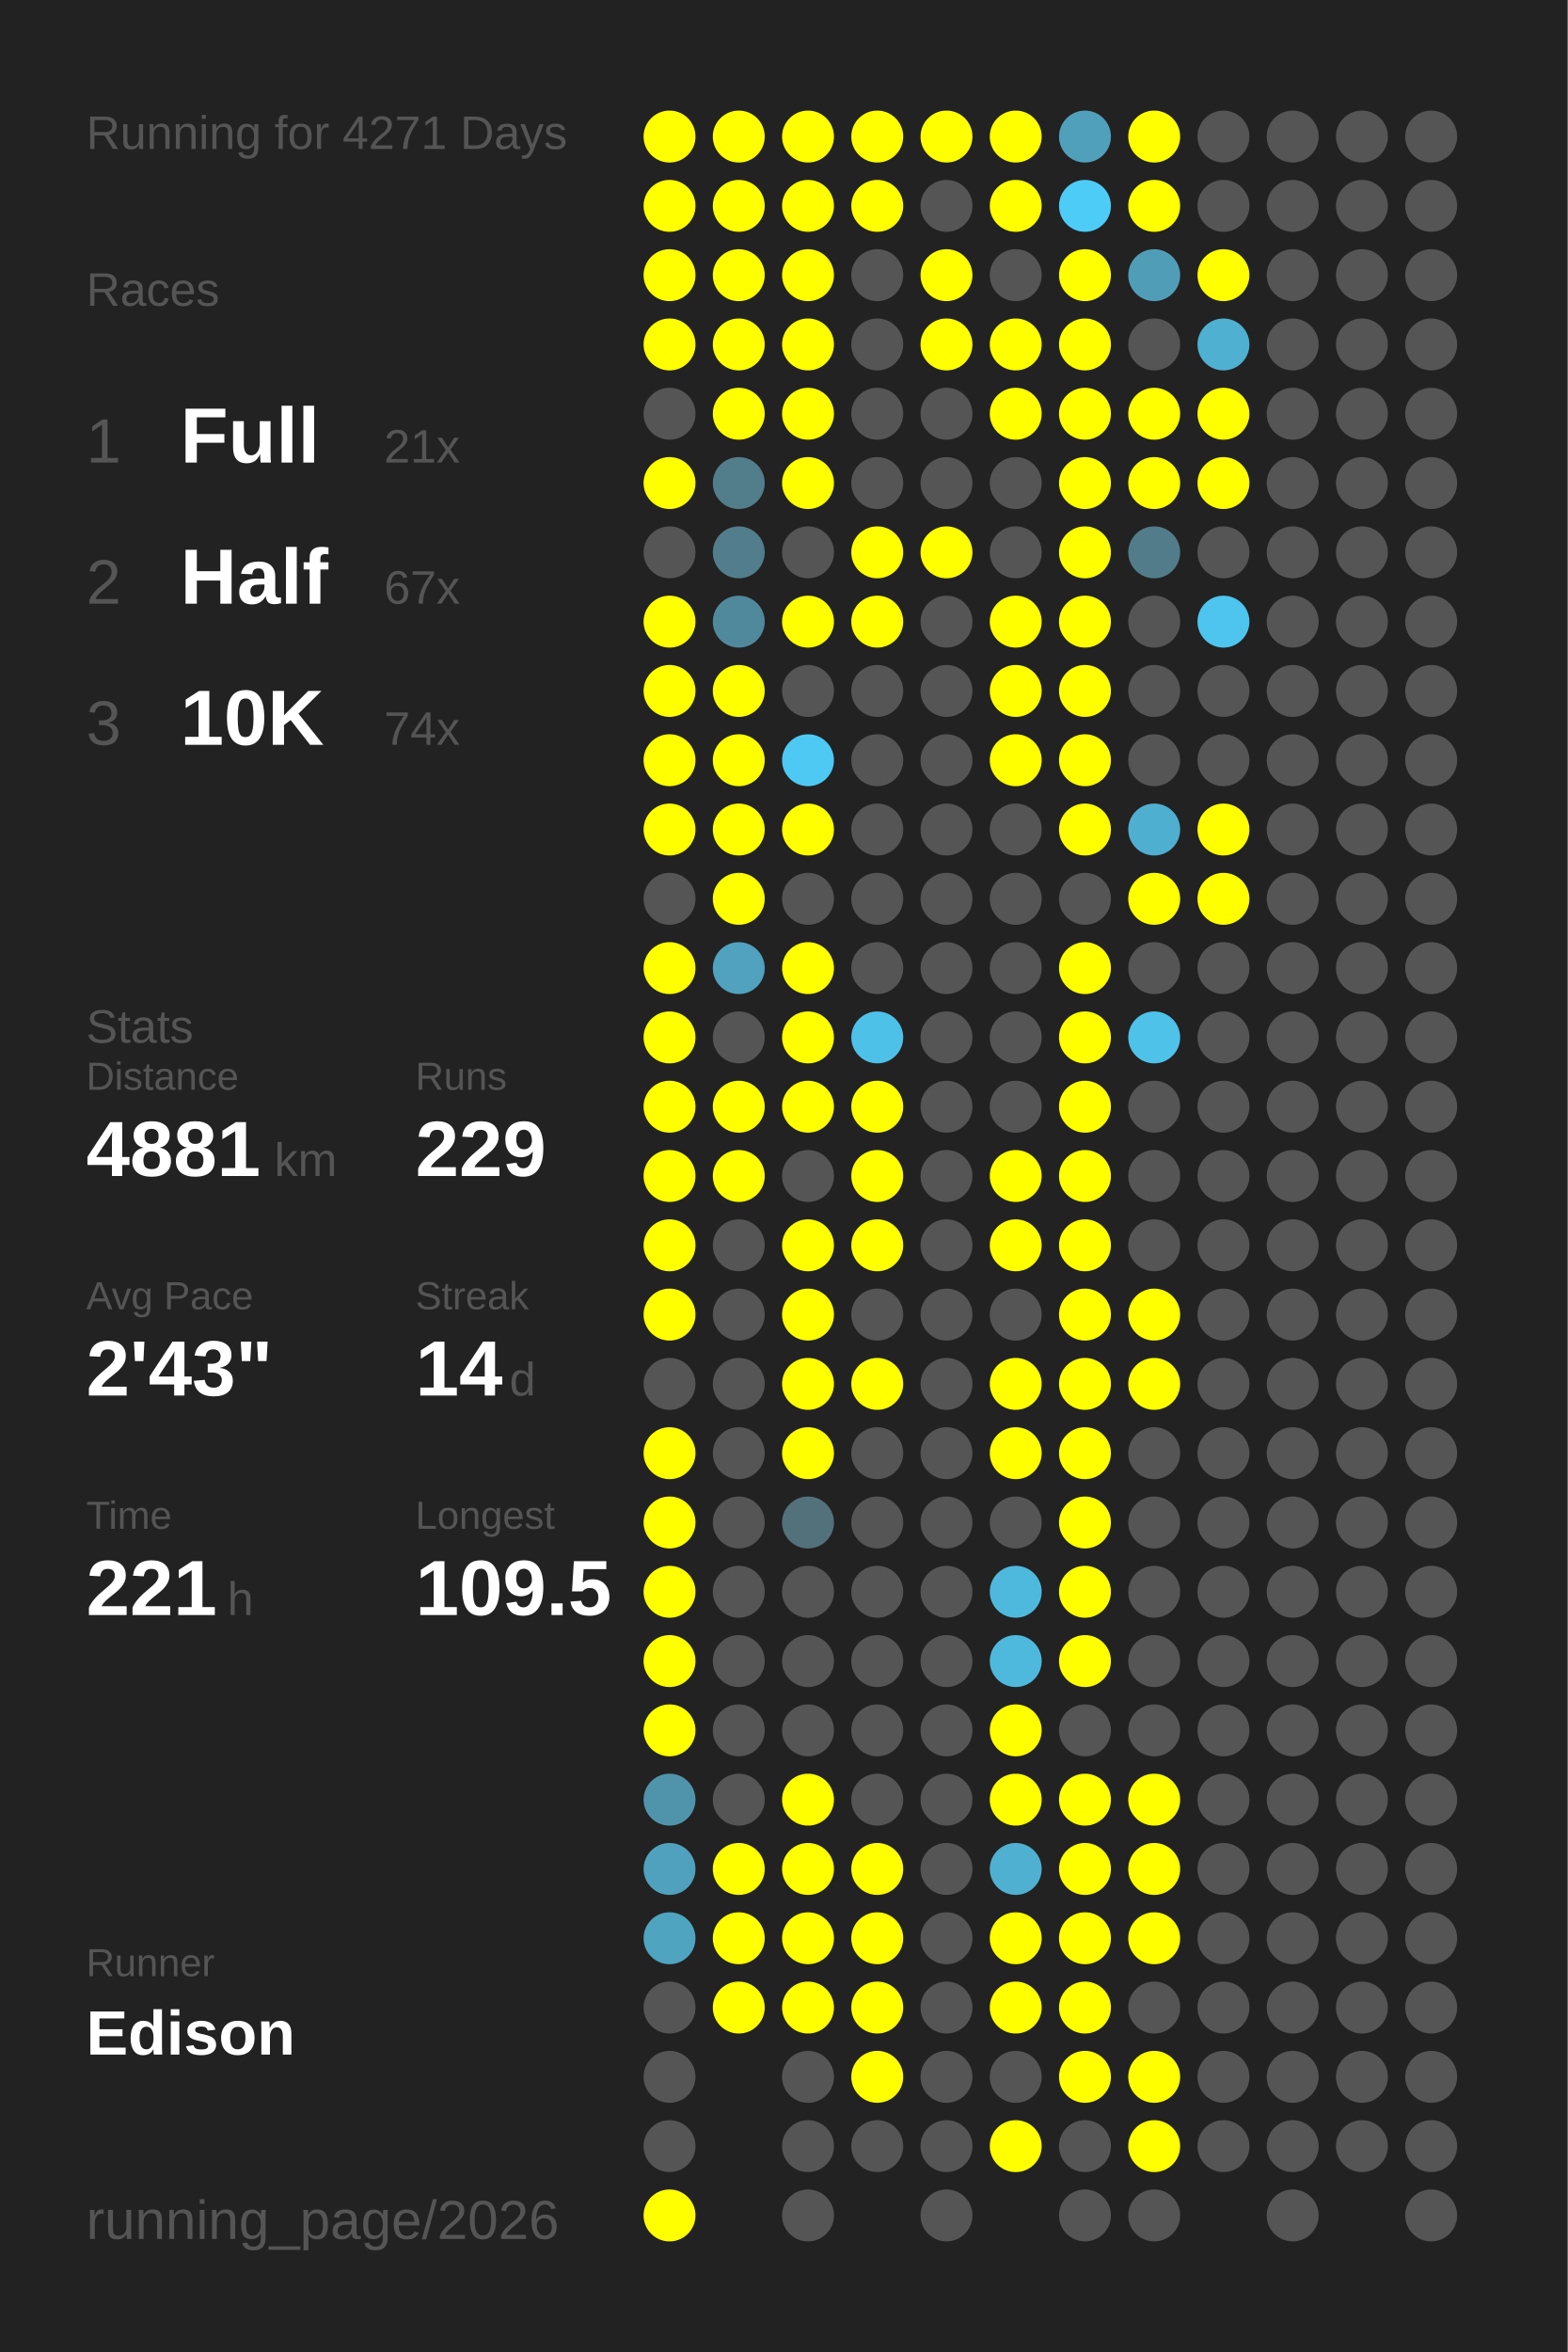
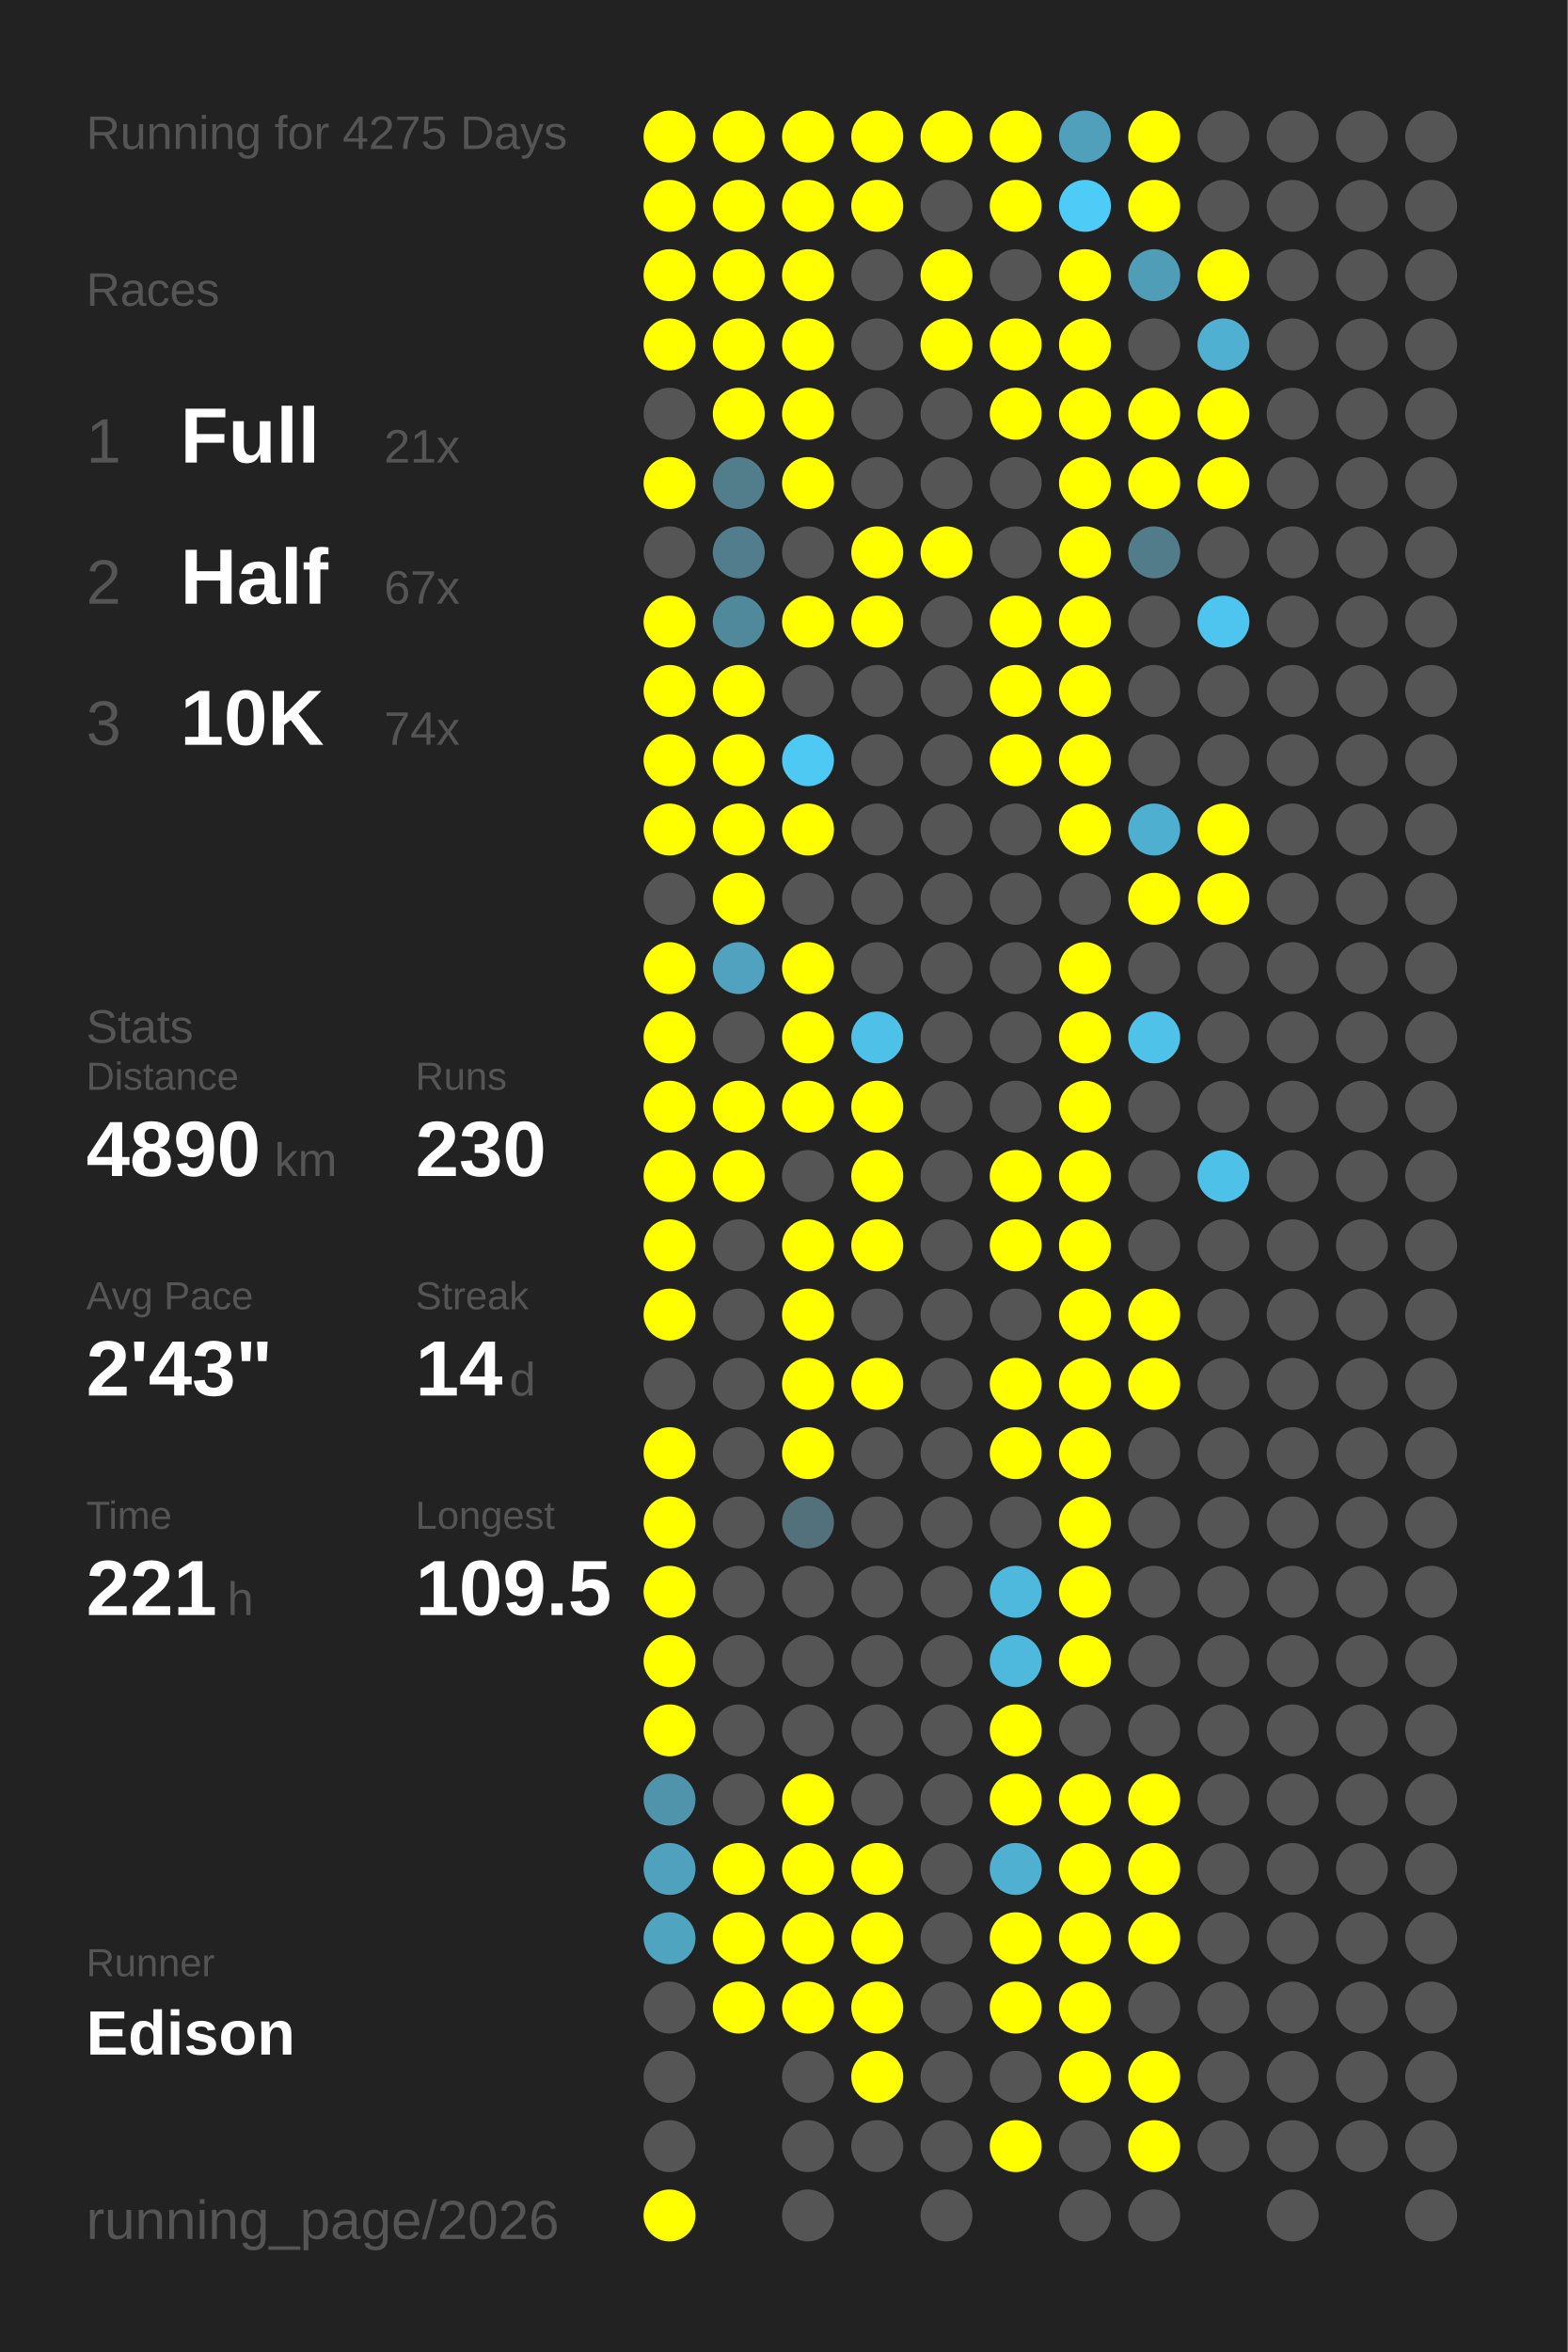
<svg xmlns="http://www.w3.org/2000/svg" baseProfile="full" height="300mm" version="1.1" viewBox="0,0,200,300" width="200mm">
  <defs />
  <rect fill="#222222" height="300" width="200" x="0" y="0" />
-   <text fill="#555555" style="font-size:6px; font-family:Arial;" x="11" y="19">Running for 4271 Days</text>
+   <text fill="#555555" style="font-size:6px; font-family:Arial;" x="11" y="19">Running for 4275 Days</text>
  <text fill="#555555" style="font-size:6px; font-family:Arial;" x="11" y="39">Races</text>
  <text fill="#555555" style="font-size:8px; font-family:Arial;" x="11" y="59">1</text>
  <text fill="#FFFFFF" style="font-size:10px; font-family:Arial; font-weight:bold;" x="23" y="59">Full</text>
  <text fill="#555555" style="font-size:6px; font-family:Arial;" x="49" y="59">21x</text>
  <text fill="#555555" style="font-size:8px; font-family:Arial;" x="11" y="77">2</text>
  <text fill="#FFFFFF" style="font-size:10px; font-family:Arial; font-weight:bold;" x="23" y="77">Half</text>
  <text fill="#555555" style="font-size:6px; font-family:Arial;" x="49" y="77">67x</text>
  <text fill="#555555" style="font-size:8px; font-family:Arial;" x="11" y="95">3</text>
  <text fill="#FFFFFF" style="font-size:10px; font-family:Arial; font-weight:bold;" x="23" y="95">10K</text>
  <text fill="#555555" style="font-size:6px; font-family:Arial;" x="49" y="95">74x</text>
  <text fill="#555555" style="font-size:6px; font-family:Arial;" x="11" y="133">Stats</text>
  <text fill="#555555" style="font-size:5px; font-family:Arial;" x="11" y="139">Distance</text>
-   <text fill="#FFFFFF" style="font-size:10px; font-family:Arial; font-weight:bold;" x="11" y="150">4881</text>
+   <text fill="#FFFFFF" style="font-size:10px; font-family:Arial; font-weight:bold;" x="11" y="150">4890</text>
  <text fill="#555555" style="font-size:6px; font-family:Arial;" x="35" y="150">km</text>
  <text fill="#555555" style="font-size:5px; font-family:Arial;" x="53" y="139">Runs</text>
-   <text fill="#FFFFFF" style="font-size:10px; font-family:Arial; font-weight:bold;" x="53" y="150">229</text>
+   <text fill="#FFFFFF" style="font-size:10px; font-family:Arial; font-weight:bold;" x="53" y="150">230</text>
  <text fill="#555555" style="font-size:5px; font-family:Arial;" x="11" y="167">Avg Pace</text>
  <text fill="#FFFFFF" style="font-size:10px; font-family:Arial; font-weight:bold;" x="11" y="178">2'43"</text>
  <text fill="#555555" style="font-size:5px; font-family:Arial;" x="53" y="167">Streak</text>
  <text fill="#FFFFFF" style="font-size:10px; font-family:Arial; font-weight:bold;" x="53" y="178">14</text>
  <text fill="#555555" style="font-size:6px; font-family:Arial;" x="65" y="178">d</text>
  <text fill="#555555" style="font-size:5px; font-family:Arial;" x="11" y="195">Time</text>
  <text fill="#FFFFFF" style="font-size:10px; font-family:Arial; font-weight:bold;" x="11" y="206">221</text>
  <text fill="#555555" style="font-size:6px; font-family:Arial;" x="29" y="206">h</text>
  <text fill="#555555" style="font-size:5px; font-family:Arial;" x="53" y="195">Longest</text>
  <text fill="#FFFFFF" style="font-size:10px; font-family:Arial; font-weight:bold;" x="53" y="206">109.5</text>
  <text fill="#555555" style="font-size:5px; font-family:Arial;" x="11" y="252.065">Runner</text>
  <text fill="#FFFFFF" style="font-size:8px; font-family:Arial; font-weight:bold;" x="11" y="262.065">Edison</text>
  <text fill="#555555" style="font-size:7px; font-family:Arial;" x="11" y="285.581">running_page/2026</text>
  <circle cx="85.417" cy="17.419" fill="#FFFF00" r="3.312" />
  <circle cx="85.417" cy="26.258" fill="#FFFF00" r="3.312" />
  <circle cx="85.417" cy="35.097" fill="#FFFF00" r="3.312" />
  <circle cx="85.417" cy="43.935" fill="#FFFF00" r="3.312" />
  <circle cx="85.417" cy="52.774" fill="#555555" r="3.312" />
  <circle cx="85.417" cy="61.613" fill="#FFFF00" r="3.312" />
  <circle cx="85.417" cy="70.452" fill="#555555" r="3.312" />
  <circle cx="85.417" cy="79.29" fill="#FFFF00" r="3.312" />
  <circle cx="85.417" cy="88.129" fill="#FFFF00" r="3.312" />
  <circle cx="85.417" cy="96.968" fill="#FFFF00" r="3.312" />
  <circle cx="85.417" cy="105.806" fill="#FFFF00" r="3.312" />
  <circle cx="85.417" cy="114.645" fill="#555555" r="3.312" />
  <circle cx="85.417" cy="123.484" fill="#FFFF00" r="3.312" />
  <circle cx="85.417" cy="132.323" fill="#FFFF00" r="3.312" />
  <circle cx="85.417" cy="141.161" fill="#FFFF00" r="3.312" />
  <circle cx="85.417" cy="150" fill="#FFFF00" r="3.312" />
  <circle cx="85.417" cy="158.839" fill="#FFFF00" r="3.312" />
  <circle cx="85.417" cy="167.677" fill="#FFFF00" r="3.312" />
  <circle cx="85.417" cy="176.516" fill="#555555" r="3.312" />
  <circle cx="85.417" cy="185.355" fill="#FFFF00" r="3.312" />
  <circle cx="85.417" cy="194.194" fill="#FFFF00" r="3.312" />
  <circle cx="85.417" cy="203.032" fill="#FFFF00" r="3.312" />
  <circle cx="85.417" cy="211.871" fill="#FFFF00" r="3.312" />
  <circle cx="85.417" cy="220.71" fill="#FFFF00" r="3.312" />
  <circle cx="85.417" cy="229.548" fill="#5094ab" r="3.312" />
  <circle cx="85.417" cy="238.387" fill="#50a1bd" r="3.312" />
  <circle cx="85.417" cy="247.226" fill="#4fa4c0" r="3.312" />
  <circle cx="85.417" cy="256.065" fill="#555555" r="3.312" />
  <circle cx="85.417" cy="264.903" fill="#555555" r="3.312" />
  <circle cx="85.417" cy="273.742" fill="#555555" r="3.312" />
  <circle cx="85.417" cy="282.581" fill="#FFFF00" r="3.312" />
  <circle cx="94.25" cy="17.419" fill="#FFFF00" r="3.312" />
  <circle cx="94.25" cy="26.258" fill="#FFFF00" r="3.312" />
  <circle cx="94.25" cy="35.097" fill="#FFFF00" r="3.312" />
  <circle cx="94.25" cy="43.935" fill="#FFFF00" r="3.312" />
  <circle cx="94.25" cy="52.774" fill="#FFFF00" r="3.312" />
  <circle cx="94.25" cy="61.613" fill="#527d8b" r="3.312" />
  <circle cx="94.25" cy="70.452" fill="#527d8c" r="3.312" />
  <circle cx="94.25" cy="79.29" fill="#51899c" r="3.312" />
  <circle cx="94.25" cy="88.129" fill="#FFFF00" r="3.312" />
  <circle cx="94.25" cy="96.968" fill="#FFFF00" r="3.312" />
  <circle cx="94.25" cy="105.806" fill="#FFFF00" r="3.312" />
  <circle cx="94.25" cy="114.645" fill="#FFFF00" r="3.312" />
  <circle cx="94.25" cy="123.484" fill="#50a2be" r="3.312" />
  <circle cx="94.25" cy="132.323" fill="#555555" r="3.312" />
  <circle cx="94.25" cy="141.161" fill="#FFFF00" r="3.312" />
  <circle cx="94.25" cy="150" fill="#FFFF00" r="3.312" />
  <circle cx="94.25" cy="158.839" fill="#555555" r="3.312" />
  <circle cx="94.25" cy="167.677" fill="#555555" r="3.312" />
  <circle cx="94.25" cy="176.516" fill="#555555" r="3.312" />
  <circle cx="94.25" cy="185.355" fill="#555555" r="3.312" />
  <circle cx="94.25" cy="194.194" fill="#555555" r="3.312" />
  <circle cx="94.25" cy="203.032" fill="#555555" r="3.312" />
  <circle cx="94.25" cy="211.871" fill="#555555" r="3.312" />
  <circle cx="94.25" cy="220.71" fill="#555555" r="3.312" />
  <circle cx="94.25" cy="229.548" fill="#555555" r="3.312" />
  <circle cx="94.25" cy="238.387" fill="#FFFF00" r="3.312" />
  <circle cx="94.25" cy="247.226" fill="#FFFF00" r="3.312" />
  <circle cx="94.25" cy="256.065" fill="#FFFF00" r="3.312" />
  <circle cx="103.083" cy="17.419" fill="#FFFF00" r="3.312" />
  <circle cx="103.083" cy="26.258" fill="#FFFF00" r="3.312" />
  <circle cx="103.083" cy="35.097" fill="#FFFF00" r="3.312" />
  <circle cx="103.083" cy="43.935" fill="#FFFF00" r="3.312" />
  <circle cx="103.083" cy="52.774" fill="#FFFF00" r="3.312" />
  <circle cx="103.083" cy="61.613" fill="#FFFF00" r="3.312" />
  <circle cx="103.083" cy="70.452" fill="#555555" r="3.312" />
  <circle cx="103.083" cy="79.29" fill="#FFFF00" r="3.312" />
  <circle cx="103.083" cy="88.129" fill="#555555" r="3.312" />
  <circle cx="103.083" cy="96.968" fill="#4dc9f3" r="3.312" />
  <circle cx="103.083" cy="105.806" fill="#FFFF00" r="3.312" />
  <circle cx="103.083" cy="114.645" fill="#555555" r="3.312" />
  <circle cx="103.083" cy="123.484" fill="#FFFF00" r="3.312" />
  <circle cx="103.083" cy="132.323" fill="#FFFF00" r="3.312" />
  <circle cx="103.083" cy="141.161" fill="#FFFF00" r="3.312" />
  <circle cx="103.083" cy="150" fill="#555555" r="3.312" />
  <circle cx="103.083" cy="158.839" fill="#FFFF00" r="3.312" />
  <circle cx="103.083" cy="167.677" fill="#FFFF00" r="3.312" />
  <circle cx="103.083" cy="176.516" fill="#FFFF00" r="3.312" />
  <circle cx="103.083" cy="185.355" fill="#FFFF00" r="3.312" />
  <circle cx="103.083" cy="194.194" fill="#53717b" r="3.312" />
  <circle cx="103.083" cy="203.032" fill="#555555" r="3.312" />
  <circle cx="103.083" cy="211.871" fill="#555555" r="3.312" />
  <circle cx="103.083" cy="220.71" fill="#555555" r="3.312" />
  <circle cx="103.083" cy="229.548" fill="#FFFF00" r="3.312" />
  <circle cx="103.083" cy="238.387" fill="#FFFF00" r="3.312" />
  <circle cx="103.083" cy="247.226" fill="#FFFF00" r="3.312" />
  <circle cx="103.083" cy="256.065" fill="#FFFF00" r="3.312" />
  <circle cx="103.083" cy="264.903" fill="#555555" r="3.312" />
  <circle cx="103.083" cy="273.742" fill="#555555" r="3.312" />
  <circle cx="103.083" cy="282.581" fill="#555555" r="3.312" />
  <circle cx="111.917" cy="17.419" fill="#FFFF00" r="3.312" />
  <circle cx="111.917" cy="26.258" fill="#FFFF00" r="3.312" />
  <circle cx="111.917" cy="35.097" fill="#555555" r="3.312" />
  <circle cx="111.917" cy="43.935" fill="#555555" r="3.312" />
  <circle cx="111.917" cy="52.774" fill="#555555" r="3.312" />
  <circle cx="111.917" cy="61.613" fill="#555555" r="3.312" />
  <circle cx="111.917" cy="70.452" fill="#FFFF00" r="3.312" />
  <circle cx="111.917" cy="79.29" fill="#FFFF00" r="3.312" />
  <circle cx="111.917" cy="88.129" fill="#555555" r="3.312" />
  <circle cx="111.917" cy="96.968" fill="#555555" r="3.312" />
  <circle cx="111.917" cy="105.806" fill="#555555" r="3.312" />
  <circle cx="111.917" cy="114.645" fill="#555555" r="3.312" />
  <circle cx="111.917" cy="123.484" fill="#555555" r="3.312" />
  <circle cx="111.917" cy="132.323" fill="#4ec1e8" r="3.312" />
  <circle cx="111.917" cy="141.161" fill="#FFFF00" r="3.312" />
  <circle cx="111.917" cy="150" fill="#FFFF00" r="3.312" />
  <circle cx="111.917" cy="158.839" fill="#FFFF00" r="3.312" />
  <circle cx="111.917" cy="167.677" fill="#555555" r="3.312" />
  <circle cx="111.917" cy="176.516" fill="#FFFF00" r="3.312" />
  <circle cx="111.917" cy="185.355" fill="#555555" r="3.312" />
  <circle cx="111.917" cy="194.194" fill="#555555" r="3.312" />
  <circle cx="111.917" cy="203.032" fill="#555555" r="3.312" />
  <circle cx="111.917" cy="211.871" fill="#555555" r="3.312" />
  <circle cx="111.917" cy="220.71" fill="#555555" r="3.312" />
  <circle cx="111.917" cy="229.548" fill="#555555" r="3.312" />
  <circle cx="111.917" cy="238.387" fill="#FFFF00" r="3.312" />
  <circle cx="111.917" cy="247.226" fill="#FFFF00" r="3.312" />
  <circle cx="111.917" cy="256.065" fill="#FFFF00" r="3.312" />
  <circle cx="111.917" cy="264.903" fill="#FFFF00" r="3.312" />
  <circle cx="111.917" cy="273.742" fill="#555555" r="3.312" />
  <circle cx="120.75" cy="17.419" fill="#FFFF00" r="3.312" />
  <circle cx="120.75" cy="26.258" fill="#555555" r="3.312" />
  <circle cx="120.75" cy="35.097" fill="#FFFF00" r="3.312" />
  <circle cx="120.75" cy="43.935" fill="#FFFF00" r="3.312" />
  <circle cx="120.75" cy="52.774" fill="#555555" r="3.312" />
  <circle cx="120.75" cy="61.613" fill="#555555" r="3.312" />
  <circle cx="120.75" cy="70.452" fill="#FFFF00" r="3.312" />
  <circle cx="120.75" cy="79.29" fill="#555555" r="3.312" />
  <circle cx="120.75" cy="88.129" fill="#555555" r="3.312" />
  <circle cx="120.75" cy="96.968" fill="#555555" r="3.312" />
  <circle cx="120.75" cy="105.806" fill="#555555" r="3.312" />
  <circle cx="120.75" cy="114.645" fill="#555555" r="3.312" />
  <circle cx="120.75" cy="123.484" fill="#555555" r="3.312" />
  <circle cx="120.75" cy="132.323" fill="#555555" r="3.312" />
  <circle cx="120.75" cy="141.161" fill="#555555" r="3.312" />
  <circle cx="120.75" cy="150" fill="#555555" r="3.312" />
  <circle cx="120.75" cy="158.839" fill="#555555" r="3.312" />
  <circle cx="120.75" cy="167.677" fill="#555555" r="3.312" />
  <circle cx="120.75" cy="176.516" fill="#555555" r="3.312" />
  <circle cx="120.75" cy="185.355" fill="#555555" r="3.312" />
  <circle cx="120.75" cy="194.194" fill="#555555" r="3.312" />
  <circle cx="120.75" cy="203.032" fill="#555555" r="3.312" />
  <circle cx="120.75" cy="211.871" fill="#555555" r="3.312" />
  <circle cx="120.75" cy="220.71" fill="#555555" r="3.312" />
  <circle cx="120.75" cy="229.548" fill="#555555" r="3.312" />
  <circle cx="120.75" cy="238.387" fill="#555555" r="3.312" />
  <circle cx="120.75" cy="247.226" fill="#555555" r="3.312" />
  <circle cx="120.75" cy="256.065" fill="#555555" r="3.312" />
  <circle cx="120.75" cy="264.903" fill="#555555" r="3.312" />
  <circle cx="120.75" cy="273.742" fill="#555555" r="3.312" />
  <circle cx="120.75" cy="282.581" fill="#555555" r="3.312" />
  <circle cx="129.583" cy="17.419" fill="#FFFF00" r="3.312" />
  <circle cx="129.583" cy="26.258" fill="#FFFF00" r="3.312" />
  <circle cx="129.583" cy="35.097" fill="#555555" r="3.312" />
  <circle cx="129.583" cy="43.935" fill="#FFFF00" r="3.312" />
  <circle cx="129.583" cy="52.774" fill="#FFFF00" r="3.312" />
  <circle cx="129.583" cy="61.613" fill="#555555" r="3.312" />
  <circle cx="129.583" cy="70.452" fill="#555555" r="3.312" />
  <circle cx="129.583" cy="79.29" fill="#FFFF00" r="3.312" />
  <circle cx="129.583" cy="88.129" fill="#FFFF00" r="3.312" />
  <circle cx="129.583" cy="96.968" fill="#FFFF00" r="3.312" />
  <circle cx="129.583" cy="105.806" fill="#555555" r="3.312" />
  <circle cx="129.583" cy="114.645" fill="#555555" r="3.312" />
  <circle cx="129.583" cy="123.484" fill="#555555" r="3.312" />
  <circle cx="129.583" cy="132.323" fill="#555555" r="3.312" />
  <circle cx="129.583" cy="141.161" fill="#555555" r="3.312" />
  <circle cx="129.583" cy="150" fill="#FFFF00" r="3.312" />
  <circle cx="129.583" cy="158.839" fill="#FFFF00" r="3.312" />
  <circle cx="129.583" cy="167.677" fill="#555555" r="3.312" />
  <circle cx="129.583" cy="176.516" fill="#FFFF00" r="3.312" />
  <circle cx="129.583" cy="185.355" fill="#FFFF00" r="3.312" />
  <circle cx="129.583" cy="194.194" fill="#555555" r="3.312" />
  <circle cx="129.583" cy="203.032" fill="#4eb9dd" r="3.312" />
  <circle cx="129.583" cy="211.871" fill="#4eb9dd" r="3.312" />
  <circle cx="129.583" cy="220.71" fill="#FFFF00" r="3.312" />
  <circle cx="129.583" cy="229.548" fill="#FFFF00" r="3.312" />
  <circle cx="129.583" cy="238.387" fill="#4fb0d1" r="3.312" />
  <circle cx="129.583" cy="247.226" fill="#FFFF00" r="3.312" />
  <circle cx="129.583" cy="256.065" fill="#FFFF00" r="3.312" />
  <circle cx="129.583" cy="264.903" fill="#555555" r="3.312" />
  <circle cx="129.583" cy="273.742" fill="#FFFF00" r="3.312" />
  <circle cx="138.417" cy="17.419" fill="#50a0bb" r="3.312" />
  <circle cx="138.417" cy="26.258" fill="#4dccf7" r="3.312" />
  <circle cx="138.417" cy="35.097" fill="#FFFF00" r="3.312" />
  <circle cx="138.417" cy="43.935" fill="#FFFF00" r="3.312" />
  <circle cx="138.417" cy="52.774" fill="#FFFF00" r="3.312" />
  <circle cx="138.417" cy="61.613" fill="#FFFF00" r="3.312" />
  <circle cx="138.417" cy="70.452" fill="#FFFF00" r="3.312" />
  <circle cx="138.417" cy="79.29" fill="#FFFF00" r="3.312" />
  <circle cx="138.417" cy="88.129" fill="#FFFF00" r="3.312" />
  <circle cx="138.417" cy="96.968" fill="#FFFF00" r="3.312" />
  <circle cx="138.417" cy="105.806" fill="#FFFF00" r="3.312" />
  <circle cx="138.417" cy="114.645" fill="#555555" r="3.312" />
  <circle cx="138.417" cy="123.484" fill="#FFFF00" r="3.312" />
  <circle cx="138.417" cy="132.323" fill="#FFFF00" r="3.312" />
  <circle cx="138.417" cy="141.161" fill="#FFFF00" r="3.312" />
  <circle cx="138.417" cy="150" fill="#FFFF00" r="3.312" />
  <circle cx="138.417" cy="158.839" fill="#FFFF00" r="3.312" />
  <circle cx="138.417" cy="167.677" fill="#FFFF00" r="3.312" />
  <circle cx="138.417" cy="176.516" fill="#FFFF00" r="3.312" />
  <circle cx="138.417" cy="185.355" fill="#FFFF00" r="3.312" />
  <circle cx="138.417" cy="194.194" fill="#FFFF00" r="3.312" />
  <circle cx="138.417" cy="203.032" fill="#FFFF00" r="3.312" />
  <circle cx="138.417" cy="211.871" fill="#FFFF00" r="3.312" />
  <circle cx="138.417" cy="220.71" fill="#555555" r="3.312" />
  <circle cx="138.417" cy="229.548" fill="#FFFF00" r="3.312" />
  <circle cx="138.417" cy="238.387" fill="#FFFF00" r="3.312" />
  <circle cx="138.417" cy="247.226" fill="#FFFF00" r="3.312" />
  <circle cx="138.417" cy="256.065" fill="#FFFF00" r="3.312" />
  <circle cx="138.417" cy="264.903" fill="#FFFF00" r="3.312" />
  <circle cx="138.417" cy="273.742" fill="#555555" r="3.312" />
  <circle cx="138.417" cy="282.581" fill="#555555" r="3.312" />
  <circle cx="147.25" cy="17.419" fill="#FFFF00" r="3.312" />
  <circle cx="147.25" cy="26.258" fill="#FFFF00" r="3.312" />
  <circle cx="147.25" cy="35.097" fill="#509db8" r="3.312" />
  <circle cx="147.25" cy="43.935" fill="#555555" r="3.312" />
  <circle cx="147.25" cy="52.774" fill="#FFFF00" r="3.312" />
  <circle cx="147.25" cy="61.613" fill="#FFFF00" r="3.312" />
  <circle cx="147.25" cy="70.452" fill="#527c8a" r="3.312" />
  <circle cx="147.25" cy="79.29" fill="#555555" r="3.312" />
  <circle cx="147.25" cy="88.129" fill="#555555" r="3.312" />
  <circle cx="147.25" cy="96.968" fill="#555555" r="3.312" />
  <circle cx="147.25" cy="105.806" fill="#4fafd0" r="3.312" />
  <circle cx="147.25" cy="114.645" fill="#FFFF00" r="3.312" />
  <circle cx="147.25" cy="123.484" fill="#555555" r="3.312" />
  <circle cx="147.25" cy="132.323" fill="#4ec2e9" r="3.312" />
  <circle cx="147.25" cy="141.161" fill="#555555" r="3.312" />
  <circle cx="147.25" cy="150" fill="#555555" r="3.312" />
  <circle cx="147.25" cy="158.839" fill="#555555" r="3.312" />
  <circle cx="147.25" cy="167.677" fill="#FFFF00" r="3.312" />
  <circle cx="147.25" cy="176.516" fill="#FFFF00" r="3.312" />
  <circle cx="147.25" cy="185.355" fill="#555555" r="3.312" />
  <circle cx="147.25" cy="194.194" fill="#555555" r="3.312" />
  <circle cx="147.25" cy="203.032" fill="#555555" r="3.312" />
  <circle cx="147.25" cy="211.871" fill="#555555" r="3.312" />
  <circle cx="147.25" cy="220.71" fill="#555555" r="3.312" />
  <circle cx="147.25" cy="229.548" fill="#FFFF00" r="3.312" />
  <circle cx="147.25" cy="238.387" fill="#FFFF00" r="3.312" />
  <circle cx="147.25" cy="247.226" fill="#FFFF00" r="3.312" />
  <circle cx="147.25" cy="256.065" fill="#555555" r="3.312" />
  <circle cx="147.25" cy="264.903" fill="#FFFF00" r="3.312" />
  <circle cx="147.25" cy="273.742" fill="#FFFF00" r="3.312" />
  <circle cx="147.25" cy="282.581" fill="#555555" r="3.312" />
  <circle cx="156.083" cy="17.419" fill="#555555" r="3.312" />
  <circle cx="156.083" cy="26.258" fill="#555555" r="3.312" />
  <circle cx="156.083" cy="35.097" fill="#FFFF00" r="3.312" />
  <circle cx="156.083" cy="43.935" fill="#4fb0d1" r="3.312" />
  <circle cx="156.083" cy="52.774" fill="#FFFF00" r="3.312" />
  <circle cx="156.083" cy="61.613" fill="#FFFF00" r="3.312" />
  <circle cx="156.083" cy="70.452" fill="#555555" r="3.312" />
  <circle cx="156.083" cy="79.29" fill="#4dc5ee" r="3.312" />
  <circle cx="156.083" cy="88.129" fill="#555555" r="3.312" />
  <circle cx="156.083" cy="96.968" fill="#555555" r="3.312" />
  <circle cx="156.083" cy="105.806" fill="#FFFF00" r="3.312" />
  <circle cx="156.083" cy="114.645" fill="#FFFF00" r="3.312" />
  <circle cx="156.083" cy="123.484" fill="#555555" r="3.312" />
  <circle cx="156.083" cy="132.323" fill="#555555" r="3.312" />
  <circle cx="156.083" cy="141.161" fill="#555555" r="3.312" />
-   <circle cx="156.083" cy="150" fill="#555555" r="3.312" />
+   <circle cx="156.083" cy="150" fill="#4ec1e8" r="3.312" />
  <circle cx="156.083" cy="158.839" fill="#555555" r="3.312" />
  <circle cx="156.083" cy="167.677" fill="#555555" r="3.312" />
  <circle cx="156.083" cy="176.516" fill="#555555" r="3.312" />
  <circle cx="156.083" cy="185.355" fill="#555555" r="3.312" />
  <circle cx="156.083" cy="194.194" fill="#555555" r="3.312" />
  <circle cx="156.083" cy="203.032" fill="#555555" r="3.312" />
  <circle cx="156.083" cy="211.871" fill="#555555" r="3.312" />
  <circle cx="156.083" cy="220.71" fill="#555555" r="3.312" />
  <circle cx="156.083" cy="229.548" fill="#555555" r="3.312" />
  <circle cx="156.083" cy="238.387" fill="#555555" r="3.312" />
  <circle cx="156.083" cy="247.226" fill="#555555" r="3.312" />
  <circle cx="156.083" cy="256.065" fill="#555555" r="3.312" />
  <circle cx="156.083" cy="264.903" fill="#555555" r="3.312" />
  <circle cx="156.083" cy="273.742" fill="#555555" r="3.312" />
  <circle cx="164.917" cy="17.419" fill="#555555" r="3.312" />
  <circle cx="164.917" cy="26.258" fill="#555555" r="3.312" />
  <circle cx="164.917" cy="35.097" fill="#555555" r="3.312" />
  <circle cx="164.917" cy="43.935" fill="#555555" r="3.312" />
  <circle cx="164.917" cy="52.774" fill="#555555" r="3.312" />
  <circle cx="164.917" cy="61.613" fill="#555555" r="3.312" />
  <circle cx="164.917" cy="70.452" fill="#555555" r="3.312" />
  <circle cx="164.917" cy="79.29" fill="#555555" r="3.312" />
  <circle cx="164.917" cy="88.129" fill="#555555" r="3.312" />
  <circle cx="164.917" cy="96.968" fill="#555555" r="3.312" />
  <circle cx="164.917" cy="105.806" fill="#555555" r="3.312" />
  <circle cx="164.917" cy="114.645" fill="#555555" r="3.312" />
  <circle cx="164.917" cy="123.484" fill="#555555" r="3.312" />
  <circle cx="164.917" cy="132.323" fill="#555555" r="3.312" />
  <circle cx="164.917" cy="141.161" fill="#555555" r="3.312" />
  <circle cx="164.917" cy="150" fill="#555555" r="3.312" />
  <circle cx="164.917" cy="158.839" fill="#555555" r="3.312" />
  <circle cx="164.917" cy="167.677" fill="#555555" r="3.312" />
  <circle cx="164.917" cy="176.516" fill="#555555" r="3.312" />
  <circle cx="164.917" cy="185.355" fill="#555555" r="3.312" />
  <circle cx="164.917" cy="194.194" fill="#555555" r="3.312" />
  <circle cx="164.917" cy="203.032" fill="#555555" r="3.312" />
  <circle cx="164.917" cy="211.871" fill="#555555" r="3.312" />
  <circle cx="164.917" cy="220.71" fill="#555555" r="3.312" />
  <circle cx="164.917" cy="229.548" fill="#555555" r="3.312" />
  <circle cx="164.917" cy="238.387" fill="#555555" r="3.312" />
  <circle cx="164.917" cy="247.226" fill="#555555" r="3.312" />
  <circle cx="164.917" cy="256.065" fill="#555555" r="3.312" />
  <circle cx="164.917" cy="264.903" fill="#555555" r="3.312" />
  <circle cx="164.917" cy="273.742" fill="#555555" r="3.312" />
  <circle cx="164.917" cy="282.581" fill="#555555" r="3.312" />
  <circle cx="173.75" cy="17.419" fill="#555555" r="3.312" />
  <circle cx="173.75" cy="26.258" fill="#555555" r="3.312" />
  <circle cx="173.75" cy="35.097" fill="#555555" r="3.312" />
  <circle cx="173.75" cy="43.935" fill="#555555" r="3.312" />
  <circle cx="173.75" cy="52.774" fill="#555555" r="3.312" />
  <circle cx="173.75" cy="61.613" fill="#555555" r="3.312" />
  <circle cx="173.75" cy="70.452" fill="#555555" r="3.312" />
  <circle cx="173.75" cy="79.29" fill="#555555" r="3.312" />
  <circle cx="173.75" cy="88.129" fill="#555555" r="3.312" />
  <circle cx="173.75" cy="96.968" fill="#555555" r="3.312" />
  <circle cx="173.75" cy="105.806" fill="#555555" r="3.312" />
  <circle cx="173.75" cy="114.645" fill="#555555" r="3.312" />
  <circle cx="173.75" cy="123.484" fill="#555555" r="3.312" />
  <circle cx="173.75" cy="132.323" fill="#555555" r="3.312" />
  <circle cx="173.75" cy="141.161" fill="#555555" r="3.312" />
  <circle cx="173.75" cy="150" fill="#555555" r="3.312" />
  <circle cx="173.75" cy="158.839" fill="#555555" r="3.312" />
  <circle cx="173.75" cy="167.677" fill="#555555" r="3.312" />
  <circle cx="173.75" cy="176.516" fill="#555555" r="3.312" />
  <circle cx="173.75" cy="185.355" fill="#555555" r="3.312" />
  <circle cx="173.75" cy="194.194" fill="#555555" r="3.312" />
  <circle cx="173.75" cy="203.032" fill="#555555" r="3.312" />
  <circle cx="173.75" cy="211.871" fill="#555555" r="3.312" />
  <circle cx="173.75" cy="220.71" fill="#555555" r="3.312" />
  <circle cx="173.75" cy="229.548" fill="#555555" r="3.312" />
  <circle cx="173.75" cy="238.387" fill="#555555" r="3.312" />
  <circle cx="173.75" cy="247.226" fill="#555555" r="3.312" />
  <circle cx="173.75" cy="256.065" fill="#555555" r="3.312" />
  <circle cx="173.75" cy="264.903" fill="#555555" r="3.312" />
  <circle cx="173.75" cy="273.742" fill="#555555" r="3.312" />
  <circle cx="182.583" cy="17.419" fill="#555555" r="3.312" />
  <circle cx="182.583" cy="26.258" fill="#555555" r="3.312" />
  <circle cx="182.583" cy="35.097" fill="#555555" r="3.312" />
  <circle cx="182.583" cy="43.935" fill="#555555" r="3.312" />
  <circle cx="182.583" cy="52.774" fill="#555555" r="3.312" />
  <circle cx="182.583" cy="61.613" fill="#555555" r="3.312" />
  <circle cx="182.583" cy="70.452" fill="#555555" r="3.312" />
  <circle cx="182.583" cy="79.29" fill="#555555" r="3.312" />
  <circle cx="182.583" cy="88.129" fill="#555555" r="3.312" />
  <circle cx="182.583" cy="96.968" fill="#555555" r="3.312" />
  <circle cx="182.583" cy="105.806" fill="#555555" r="3.312" />
  <circle cx="182.583" cy="114.645" fill="#555555" r="3.312" />
  <circle cx="182.583" cy="123.484" fill="#555555" r="3.312" />
  <circle cx="182.583" cy="132.323" fill="#555555" r="3.312" />
  <circle cx="182.583" cy="141.161" fill="#555555" r="3.312" />
  <circle cx="182.583" cy="150" fill="#555555" r="3.312" />
  <circle cx="182.583" cy="158.839" fill="#555555" r="3.312" />
  <circle cx="182.583" cy="167.677" fill="#555555" r="3.312" />
  <circle cx="182.583" cy="176.516" fill="#555555" r="3.312" />
  <circle cx="182.583" cy="185.355" fill="#555555" r="3.312" />
  <circle cx="182.583" cy="194.194" fill="#555555" r="3.312" />
  <circle cx="182.583" cy="203.032" fill="#555555" r="3.312" />
  <circle cx="182.583" cy="211.871" fill="#555555" r="3.312" />
  <circle cx="182.583" cy="220.71" fill="#555555" r="3.312" />
  <circle cx="182.583" cy="229.548" fill="#555555" r="3.312" />
  <circle cx="182.583" cy="238.387" fill="#555555" r="3.312" />
  <circle cx="182.583" cy="247.226" fill="#555555" r="3.312" />
  <circle cx="182.583" cy="256.065" fill="#555555" r="3.312" />
  <circle cx="182.583" cy="264.903" fill="#555555" r="3.312" />
  <circle cx="182.583" cy="273.742" fill="#555555" r="3.312" />
  <circle cx="182.583" cy="282.581" fill="#555555" r="3.312" />
</svg>
